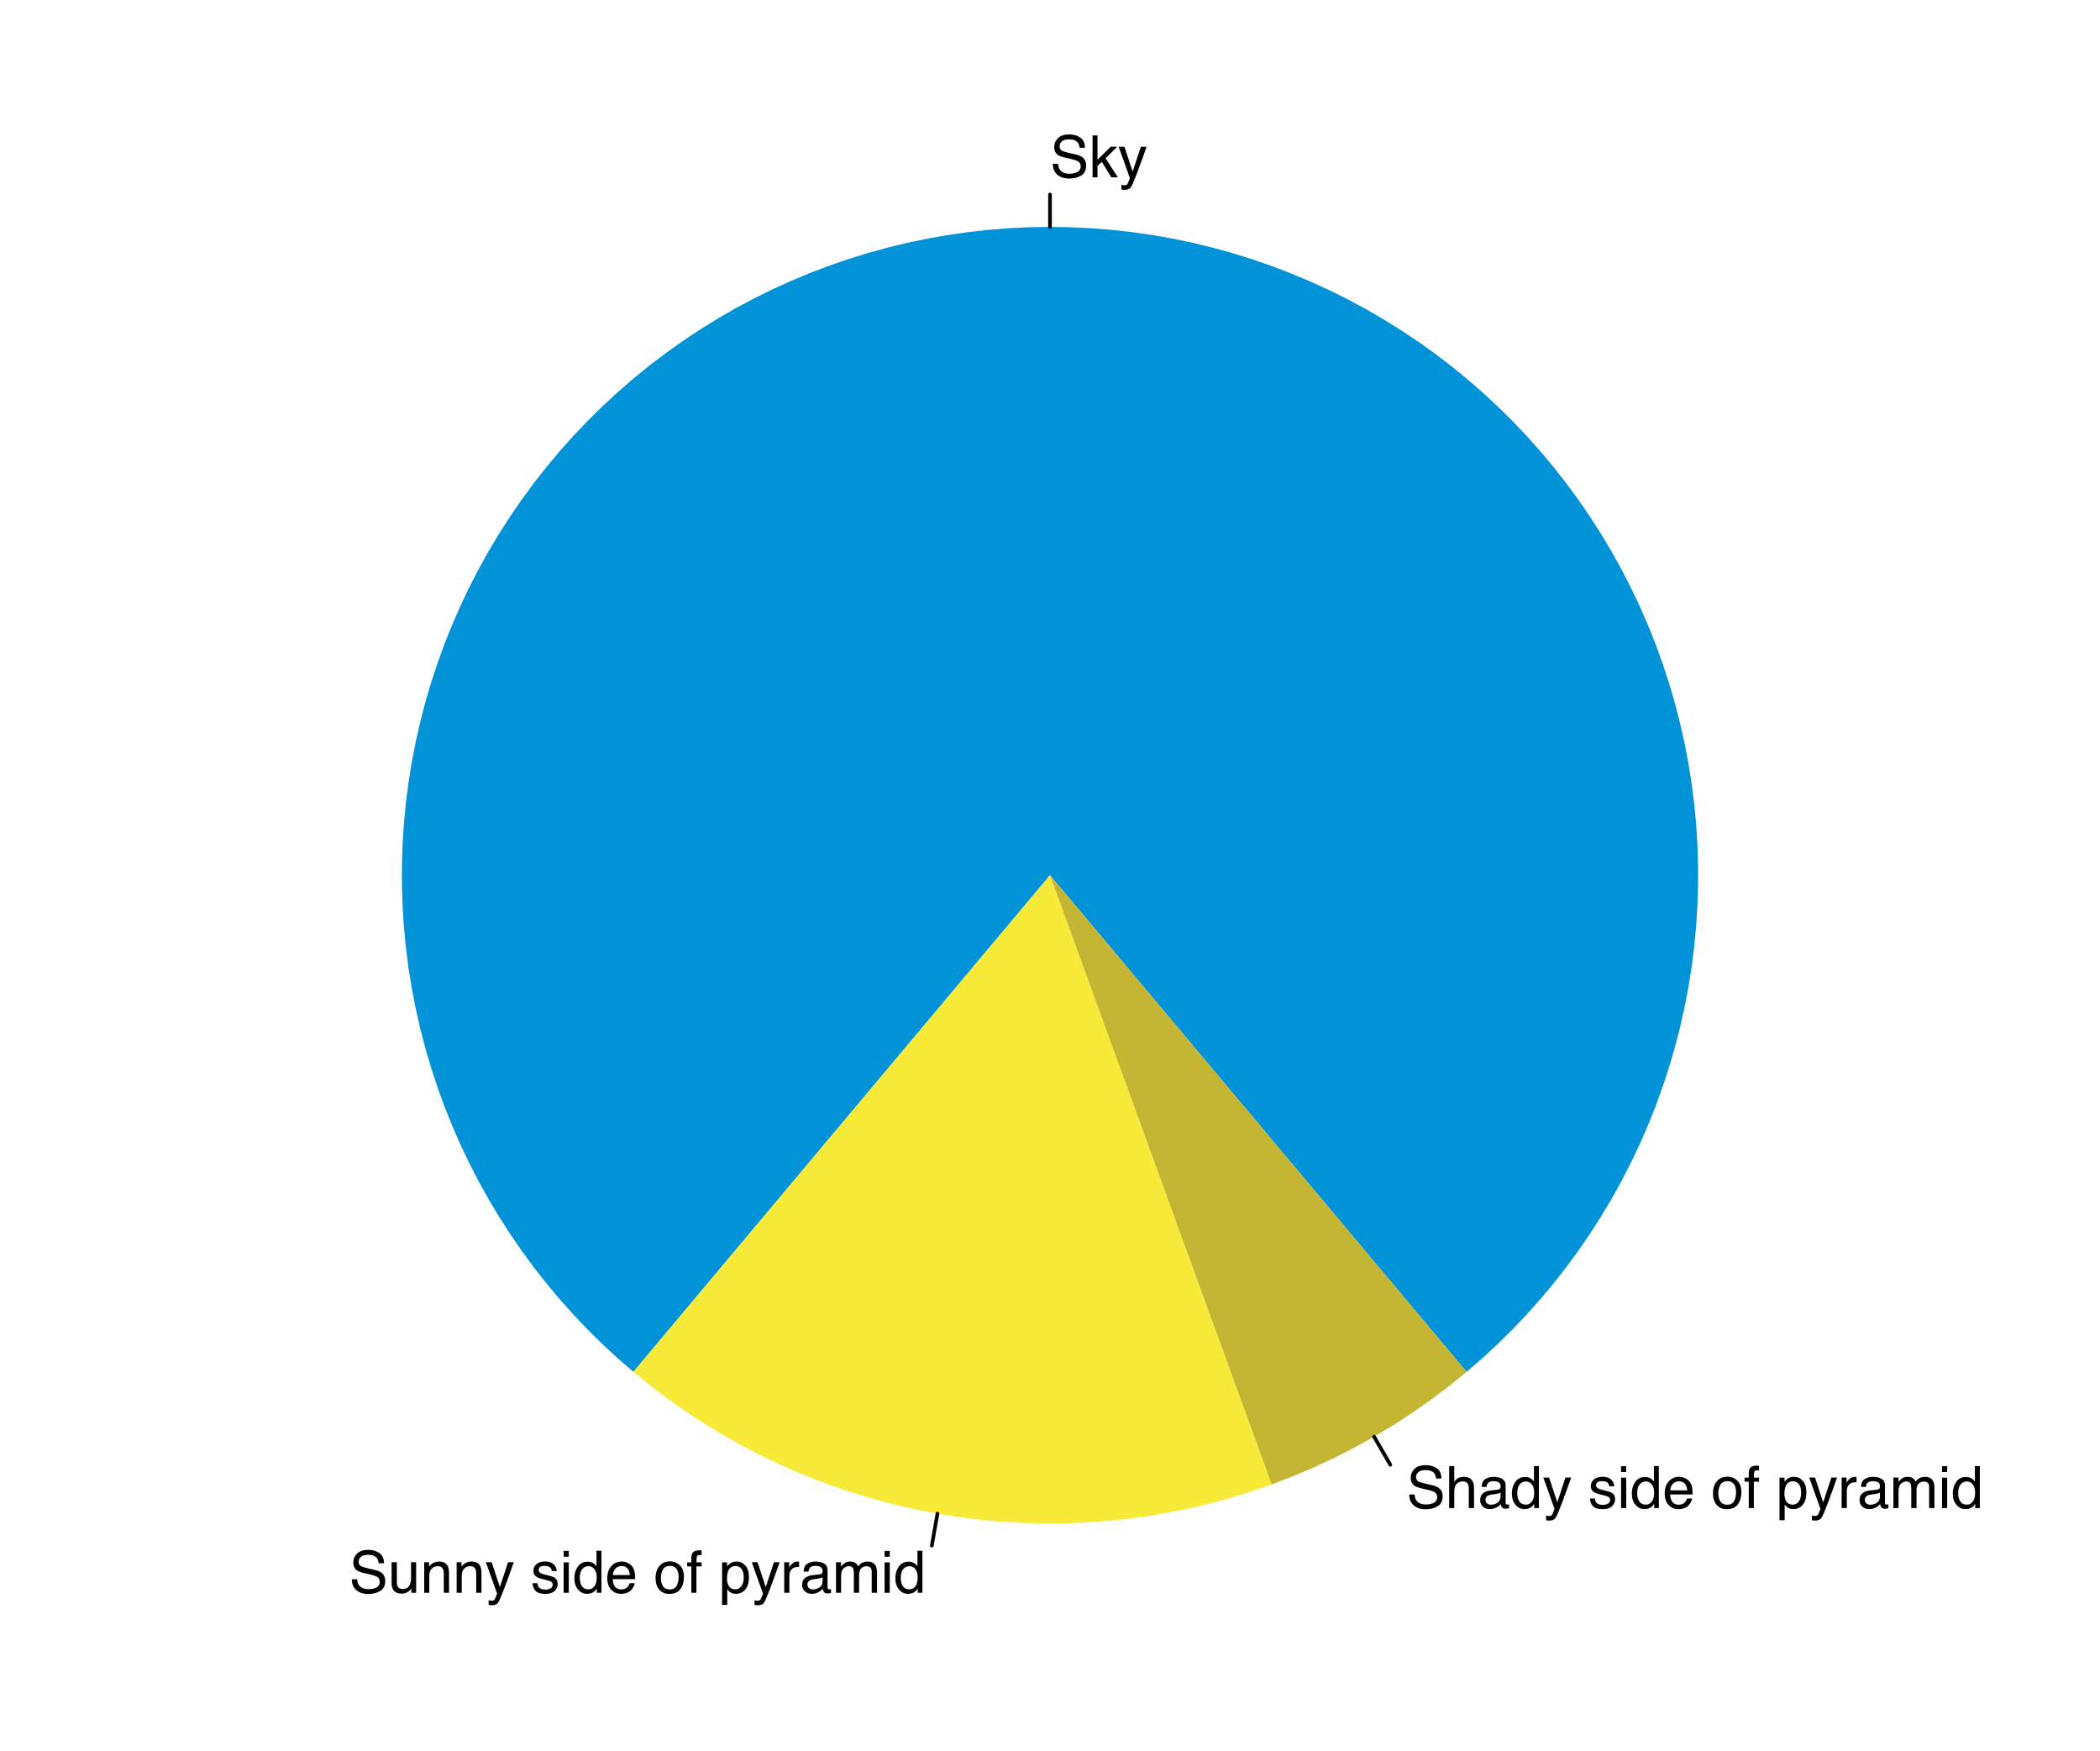
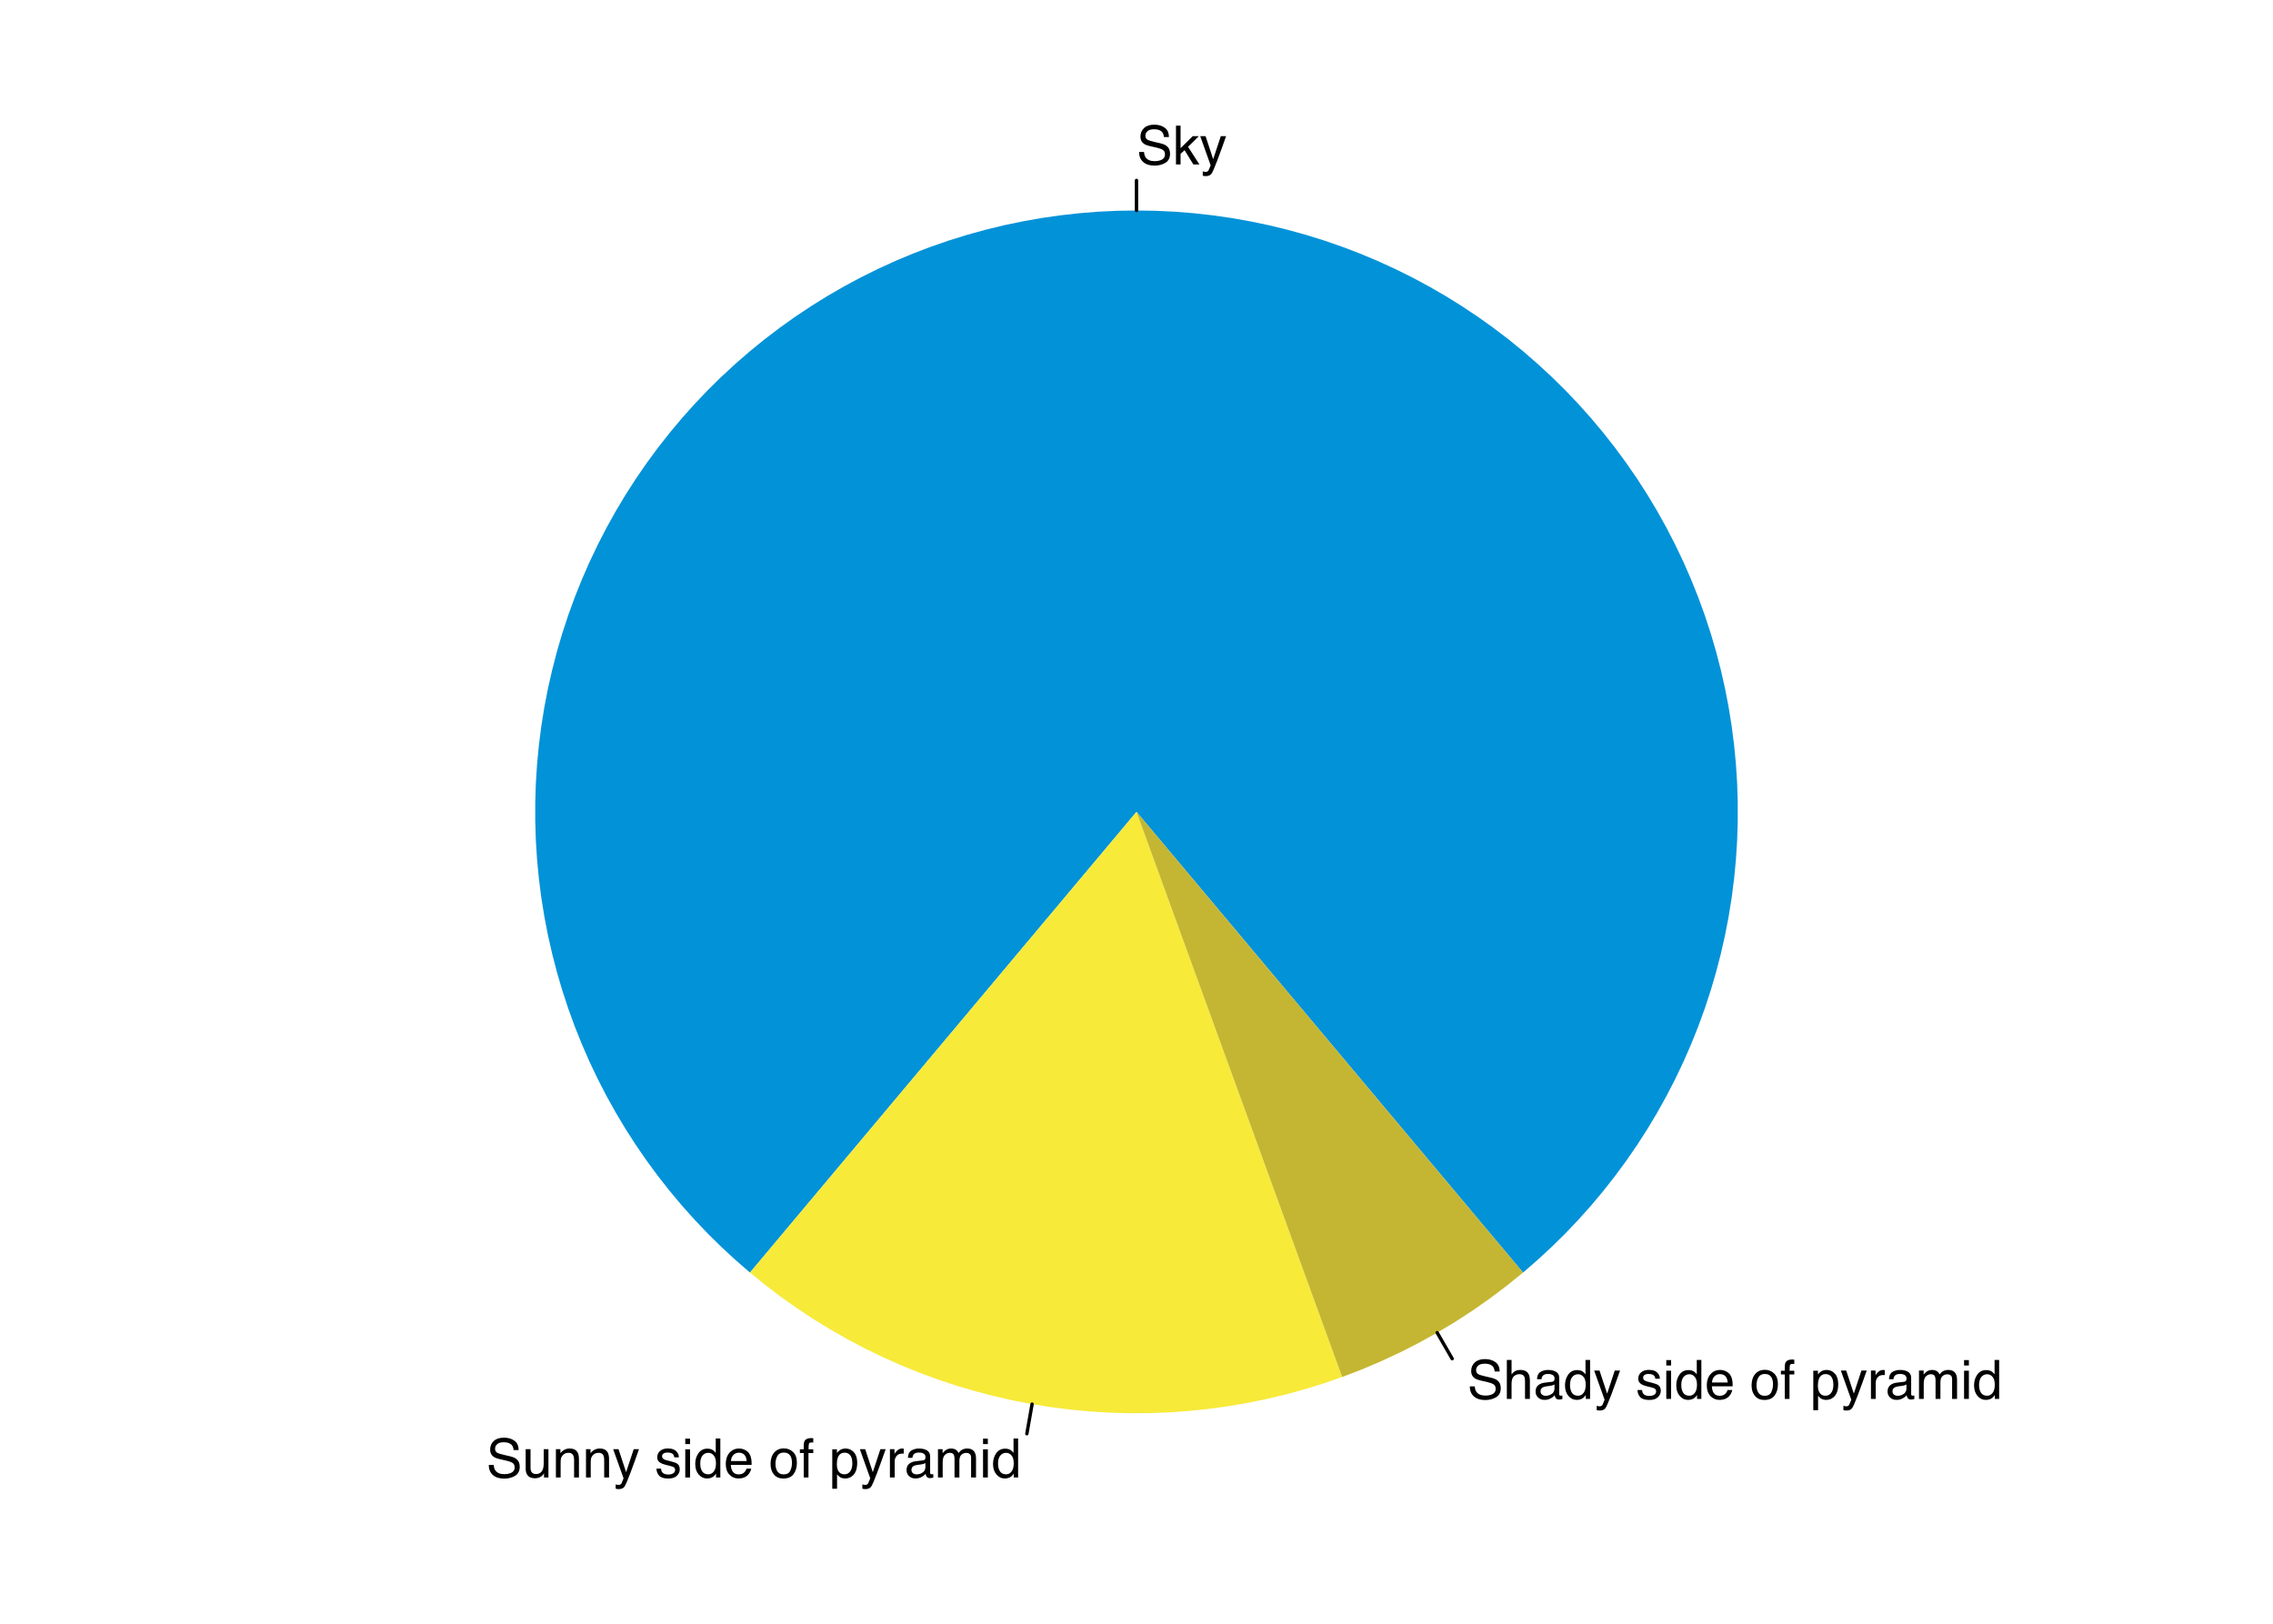
- <svg xmlns="http://www.w3.org/2000/svg" xmlns:xlink="http://www.w3.org/1999/xlink" width="432pt" height="360pt" viewBox="0 0 432 360" version="1.1">
+ <svg xmlns="http://www.w3.org/2000/svg" xmlns:xlink="http://www.w3.org/1999/xlink" width="504pt" height="360pt" viewBox="0 0 504 360" version="1.1">
  <defs>
    <g>
      <symbol overflow="visible" id="glyph0-0">
        <path style="stroke:none;" d="M 0.391 0 L 0.391 -8.609 L 7.219 -8.609 L 7.219 0 Z M 6.141 -1.078 L 6.141 -7.531 L 1.469 -7.531 L 1.469 -1.078 Z M 6.141 -1.078 " />
      </symbol>
      <symbol overflow="visible" id="glyph0-1">
        <path style="stroke:none;" d="M 1.672 -2.781 C 1.703 -2.289 1.816 -1.895 2.016 -1.594 C 2.41 -1.02 3.094 -0.734 4.062 -0.734 C 4.5 -0.734 4.898 -0.797 5.266 -0.922 C 5.961 -1.16 6.312 -1.594 6.312 -2.219 C 6.312 -2.688 6.16 -3.02 5.859 -3.219 C 5.566 -3.414 5.102 -3.586 4.469 -3.734 L 3.312 -4 C 2.539 -4.164 2 -4.352 1.688 -4.562 C 1.145 -4.926 0.875 -5.461 0.875 -6.172 C 0.875 -6.953 1.141 -7.586 1.672 -8.078 C 2.203 -8.578 2.957 -8.828 3.938 -8.828 C 4.844 -8.828 5.609 -8.609 6.234 -8.172 C 6.867 -7.734 7.188 -7.035 7.188 -6.078 L 6.094 -6.078 C 6.031 -6.547 5.906 -6.898 5.719 -7.141 C 5.363 -7.586 4.758 -7.812 3.906 -7.812 C 3.219 -7.812 2.723 -7.664 2.422 -7.375 C 2.117 -7.094 1.969 -6.758 1.969 -6.375 C 1.969 -5.957 2.145 -5.648 2.5 -5.453 C 2.727 -5.328 3.25 -5.172 4.062 -4.984 L 5.281 -4.703 C 5.852 -4.566 6.301 -4.383 6.625 -4.156 C 7.164 -3.758 7.438 -3.176 7.438 -2.406 C 7.438 -1.457 7.086 -0.773 6.391 -0.359 C 5.703 0.047 4.898 0.25 3.984 0.25 C 2.91 0.25 2.07 -0.02 1.469 -0.562 C 0.863 -1.113 0.566 -1.852 0.578 -2.781 Z M 4.031 -8.844 Z M 4.031 -8.844 " />
      </symbol>
      <symbol overflow="visible" id="glyph0-2">
        <path style="stroke:none;" d="M 0.75 -8.609 L 1.766 -8.609 L 1.766 -3.609 L 4.469 -6.281 L 5.812 -6.281 L 3.422 -3.922 L 5.953 0 L 4.609 0 L 2.656 -3.172 L 1.766 -2.359 L 1.766 0 L 0.75 0 Z M 0.75 -8.609 " />
      </symbol>
      <symbol overflow="visible" id="glyph0-3">
        <path style="stroke:none;" d="M 4.688 -6.281 L 5.859 -6.281 C 5.711 -5.875 5.383 -4.953 4.875 -3.516 C 4.488 -2.441 4.164 -1.566 3.906 -0.891 C 3.301 0.711 2.875 1.691 2.625 2.047 C 2.375 2.398 1.941 2.578 1.328 2.578 C 1.18 2.578 1.066 2.566 0.984 2.547 C 0.91 2.535 0.812 2.516 0.688 2.484 L 0.688 1.531 C 0.875 1.582 1.008 1.613 1.094 1.625 C 1.176 1.633 1.25 1.641 1.312 1.641 C 1.5 1.641 1.641 1.609 1.734 1.547 C 1.828 1.484 1.906 1.406 1.969 1.312 C 1.988 1.281 2.055 1.117 2.172 0.828 C 2.297 0.535 2.383 0.32 2.438 0.188 L 0.125 -6.281 L 1.312 -6.281 L 3 -1.172 Z M 3 -6.422 Z M 3 -6.422 " />
      </symbol>
      <symbol overflow="visible" id="glyph0-4">
        <path style="stroke:none;" d="M 1.828 -6.281 L 1.828 -2.109 C 1.828 -1.785 1.879 -1.523 1.984 -1.328 C 2.172 -0.953 2.52 -0.766 3.031 -0.766 C 3.758 -0.766 4.258 -1.094 4.531 -1.75 C 4.676 -2.102 4.75 -2.582 4.75 -3.188 L 4.75 -6.281 L 5.797 -6.281 L 5.797 0 L 4.812 0 L 4.812 -0.922 C 4.676 -0.68 4.508 -0.484 4.312 -0.328 C 3.906 0.004 3.414 0.172 2.844 0.172 C 1.945 0.172 1.336 -0.129 1.016 -0.734 C 0.836 -1.047 0.75 -1.473 0.75 -2.016 L 0.75 -6.281 Z M 3.281 -6.422 Z M 3.281 -6.422 " />
      </symbol>
      <symbol overflow="visible" id="glyph0-5">
        <path style="stroke:none;" d="M 0.781 -6.281 L 1.781 -6.281 L 1.781 -5.391 C 2.07 -5.754 2.383 -6.016 2.719 -6.172 C 3.051 -6.336 3.422 -6.422 3.828 -6.422 C 4.711 -6.422 5.312 -6.109 5.625 -5.484 C 5.801 -5.141 5.891 -4.656 5.891 -4.031 L 5.891 0 L 4.812 0 L 4.812 -3.953 C 4.812 -4.336 4.754 -4.645 4.641 -4.875 C 4.453 -5.27 4.113 -5.469 3.625 -5.469 C 3.375 -5.469 3.172 -5.441 3.016 -5.391 C 2.723 -5.305 2.469 -5.133 2.25 -4.875 C 2.07 -4.664 1.957 -4.453 1.906 -4.234 C 1.852 -4.016 1.828 -3.695 1.828 -3.281 L 1.828 0 L 0.781 0 Z M 3.25 -6.422 Z M 3.25 -6.422 " />
      </symbol>
      <symbol overflow="visible" id="glyph0-6">
        <path style="stroke:none;" d="" />
      </symbol>
      <symbol overflow="visible" id="glyph0-7">
        <path style="stroke:none;" d="M 1.406 -1.969 C 1.438 -1.613 1.523 -1.344 1.672 -1.156 C 1.93 -0.82 2.391 -0.656 3.047 -0.656 C 3.441 -0.656 3.785 -0.738 4.078 -0.906 C 4.379 -1.07 4.531 -1.332 4.531 -1.688 C 4.531 -1.957 4.41 -2.164 4.172 -2.312 C 4.016 -2.395 3.711 -2.492 3.266 -2.609 L 2.422 -2.812 C 1.891 -2.945 1.5 -3.098 1.25 -3.266 C 0.789 -3.547 0.562 -3.941 0.562 -4.453 C 0.562 -5.047 0.773 -5.523 1.203 -5.891 C 1.629 -6.254 2.207 -6.438 2.938 -6.438 C 3.875 -6.438 4.551 -6.16 4.969 -5.609 C 5.238 -5.254 5.367 -4.875 5.359 -4.469 L 4.359 -4.469 C 4.336 -4.707 4.254 -4.926 4.109 -5.125 C 3.867 -5.395 3.445 -5.531 2.844 -5.531 C 2.445 -5.531 2.145 -5.453 1.938 -5.297 C 1.738 -5.148 1.641 -4.953 1.641 -4.703 C 1.641 -4.43 1.773 -4.211 2.047 -4.047 C 2.203 -3.953 2.43 -3.867 2.734 -3.797 L 3.422 -3.625 C 4.18 -3.438 4.691 -3.258 4.953 -3.094 C 5.359 -2.82 5.562 -2.395 5.562 -1.812 C 5.562 -1.258 5.348 -0.781 4.922 -0.375 C 4.504 0.031 3.863 0.234 3 0.234 C 2.062 0.234 1.395 0.023 1 -0.391 C 0.613 -0.816 0.41 -1.344 0.391 -1.969 Z M 2.953 -6.422 Z M 2.953 -6.422 " />
      </symbol>
      <symbol overflow="visible" id="glyph0-8">
        <path style="stroke:none;" d="M 0.781 -6.25 L 1.844 -6.25 L 1.844 0 L 0.781 0 Z M 0.781 -8.609 L 1.844 -8.609 L 1.844 -7.406 L 0.781 -7.406 Z M 0.781 -8.609 " />
      </symbol>
      <symbol overflow="visible" id="glyph0-9">
        <path style="stroke:none;" d="M 1.438 -3.062 C 1.438 -2.395 1.578 -1.832 1.859 -1.375 C 2.148 -0.926 2.609 -0.703 3.234 -0.703 C 3.723 -0.703 4.125 -0.91 4.438 -1.328 C 4.758 -1.742 4.922 -2.348 4.922 -3.141 C 4.922 -3.93 4.754 -4.516 4.422 -4.891 C 4.098 -5.273 3.703 -5.469 3.234 -5.469 C 2.703 -5.469 2.27 -5.266 1.938 -4.859 C 1.602 -4.453 1.438 -3.852 1.438 -3.062 Z M 3.031 -6.391 C 3.508 -6.391 3.91 -6.285 4.234 -6.078 C 4.422 -5.961 4.633 -5.758 4.875 -5.469 L 4.875 -8.641 L 5.891 -8.641 L 5.891 0 L 4.938 0 L 4.938 -0.875 C 4.695 -0.488 4.406 -0.207 4.062 -0.031 C 3.727 0.133 3.344 0.219 2.906 0.219 C 2.207 0.219 1.602 -0.07 1.094 -0.656 C 0.582 -1.25 0.328 -2.031 0.328 -3 C 0.328 -3.914 0.562 -4.707 1.031 -5.375 C 1.5 -6.051 2.164 -6.391 3.031 -6.391 Z M 3.031 -6.391 " />
      </symbol>
      <symbol overflow="visible" id="glyph0-10">
        <path style="stroke:none;" d="M 3.391 -6.422 C 3.836 -6.422 4.27 -6.316 4.688 -6.109 C 5.102 -5.898 5.422 -5.629 5.641 -5.297 C 5.848 -4.973 5.988 -4.602 6.062 -4.188 C 6.125 -3.895 6.156 -3.43 6.156 -2.797 L 1.547 -2.797 C 1.566 -2.16 1.719 -1.648 2 -1.266 C 2.281 -0.879 2.719 -0.688 3.312 -0.688 C 3.863 -0.688 4.301 -0.867 4.625 -1.234 C 4.812 -1.441 4.945 -1.688 5.031 -1.969 L 6.062 -1.969 C 6.039 -1.738 5.953 -1.484 5.797 -1.203 C 5.641 -0.922 5.469 -0.688 5.281 -0.5 C 4.957 -0.188 4.555 0.02 4.078 0.125 C 3.828 0.188 3.539 0.219 3.219 0.219 C 2.438 0.219 1.773 -0.062 1.234 -0.625 C 0.691 -1.195 0.422 -1.992 0.422 -3.016 C 0.422 -4.023 0.691 -4.844 1.234 -5.469 C 1.785 -6.102 2.504 -6.422 3.391 -6.422 Z M 5.062 -3.641 C 5.02 -4.098 4.922 -4.461 4.766 -4.734 C 4.484 -5.242 4.004 -5.5 3.328 -5.5 C 2.836 -5.5 2.426 -5.32 2.094 -4.969 C 1.77 -4.625 1.598 -4.18 1.578 -3.641 Z M 3.281 -6.422 Z M 3.281 -6.422 " />
      </symbol>
      <symbol overflow="visible" id="glyph0-11">
        <path style="stroke:none;" d="M 3.266 -0.688 C 3.961 -0.688 4.441 -0.945 4.703 -1.469 C 4.961 -2 5.094 -2.586 5.094 -3.234 C 5.094 -3.828 5 -4.305 4.812 -4.672 C 4.508 -5.242 4 -5.531 3.281 -5.531 C 2.633 -5.531 2.164 -5.285 1.875 -4.797 C 1.582 -4.305 1.438 -3.711 1.438 -3.016 C 1.438 -2.348 1.582 -1.789 1.875 -1.344 C 2.164 -0.906 2.629 -0.688 3.266 -0.688 Z M 3.312 -6.453 C 4.113 -6.453 4.789 -6.18 5.344 -5.641 C 5.906 -5.109 6.188 -4.316 6.188 -3.266 C 6.188 -2.254 5.941 -1.414 5.453 -0.75 C 4.961 -0.094 4.203 0.234 3.172 0.234 C 2.305 0.234 1.617 -0.055 1.109 -0.641 C 0.598 -1.234 0.344 -2.02 0.344 -3 C 0.344 -4.051 0.609 -4.891 1.141 -5.516 C 1.68 -6.141 2.406 -6.453 3.312 -6.453 Z M 3.266 -6.422 Z M 3.266 -6.422 " />
      </symbol>
      <symbol overflow="visible" id="glyph0-12">
        <path style="stroke:none;" d="M 1.031 -7.234 C 1.051 -7.672 1.129 -7.988 1.266 -8.188 C 1.516 -8.551 1.988 -8.734 2.688 -8.734 C 2.758 -8.734 2.828 -8.727 2.891 -8.719 C 2.961 -8.719 3.047 -8.711 3.141 -8.703 L 3.141 -7.75 C 3.023 -7.758 2.941 -7.766 2.891 -7.766 C 2.848 -7.766 2.805 -7.766 2.766 -7.766 C 2.441 -7.766 2.25 -7.68 2.188 -7.516 C 2.125 -7.348 2.094 -6.926 2.094 -6.25 L 3.141 -6.25 L 3.141 -5.422 L 2.078 -5.422 L 2.078 0 L 1.031 0 L 1.031 -5.422 L 0.172 -5.422 L 0.172 -6.25 L 1.031 -6.25 Z M 1.031 -7.234 " />
      </symbol>
      <symbol overflow="visible" id="glyph0-13">
        <path style="stroke:none;" d="M 3.422 -0.703 C 3.91 -0.703 4.316 -0.91 4.641 -1.328 C 4.973 -1.742 5.141 -2.359 5.141 -3.172 C 5.141 -3.672 5.066 -4.102 4.922 -4.469 C 4.648 -5.156 4.148 -5.5 3.422 -5.5 C 2.691 -5.5 2.191 -5.133 1.922 -4.406 C 1.773 -4.02 1.703 -3.523 1.703 -2.922 C 1.703 -2.43 1.773 -2.02 1.922 -1.688 C 2.191 -1.031 2.691 -0.703 3.422 -0.703 Z M 0.688 -6.25 L 1.719 -6.25 L 1.719 -5.422 C 1.926 -5.703 2.156 -5.922 2.406 -6.078 C 2.758 -6.305 3.176 -6.422 3.656 -6.422 C 4.375 -6.422 4.977 -6.148 5.469 -5.609 C 5.969 -5.066 6.219 -4.289 6.219 -3.281 C 6.219 -1.906 5.859 -0.926 5.141 -0.344 C 4.691 0.031 4.164 0.219 3.562 0.219 C 3.094 0.219 2.695 0.113 2.375 -0.094 C 2.188 -0.219 1.977 -0.422 1.75 -0.703 L 1.75 2.5 L 0.688 2.5 Z M 0.688 -6.25 " />
      </symbol>
      <symbol overflow="visible" id="glyph0-14">
        <path style="stroke:none;" d="M 0.797 -6.281 L 1.812 -6.281 L 1.812 -5.188 C 1.883 -5.406 2.082 -5.664 2.406 -5.969 C 2.727 -6.27 3.098 -6.422 3.516 -6.422 C 3.535 -6.422 3.566 -6.414 3.609 -6.406 C 3.66 -6.406 3.742 -6.398 3.859 -6.391 L 3.859 -5.281 C 3.797 -5.289 3.738 -5.297 3.688 -5.297 C 3.633 -5.297 3.578 -5.297 3.516 -5.297 C 2.984 -5.297 2.57 -5.125 2.281 -4.781 C 2 -4.445 1.859 -4.055 1.859 -3.609 L 1.859 0 L 0.797 0 Z M 0.797 -6.281 " />
      </symbol>
      <symbol overflow="visible" id="glyph0-15">
        <path style="stroke:none;" d="M 1.578 -1.672 C 1.578 -1.367 1.688 -1.129 1.906 -0.953 C 2.133 -0.773 2.398 -0.688 2.703 -0.688 C 3.078 -0.688 3.438 -0.77 3.781 -0.938 C 4.375 -1.227 4.672 -1.695 4.672 -2.344 L 4.672 -3.188 C 4.535 -3.113 4.363 -3.047 4.156 -2.984 C 3.957 -2.93 3.758 -2.895 3.562 -2.875 L 2.938 -2.797 C 2.551 -2.742 2.258 -2.66 2.062 -2.547 C 1.738 -2.367 1.578 -2.078 1.578 -1.672 Z M 4.141 -3.797 C 4.379 -3.828 4.539 -3.93 4.625 -4.109 C 4.664 -4.203 4.688 -4.336 4.688 -4.516 C 4.688 -4.867 4.555 -5.125 4.297 -5.281 C 4.047 -5.445 3.688 -5.531 3.219 -5.531 C 2.664 -5.531 2.273 -5.383 2.047 -5.094 C 1.91 -4.926 1.82 -4.68 1.781 -4.359 L 0.797 -4.359 C 0.816 -5.129 1.066 -5.664 1.547 -5.969 C 2.035 -6.27 2.598 -6.422 3.234 -6.422 C 3.973 -6.422 4.57 -6.281 5.031 -6 C 5.488 -5.719 5.719 -5.281 5.719 -4.688 L 5.719 -1.078 C 5.719 -0.973 5.738 -0.883 5.781 -0.812 C 5.832 -0.75 5.93 -0.719 6.078 -0.719 C 6.117 -0.719 6.164 -0.719 6.219 -0.719 C 6.281 -0.727 6.348 -0.738 6.422 -0.75 L 6.422 0.031 C 6.254 0.07 6.125 0.098 6.031 0.109 C 5.945 0.129 5.832 0.141 5.688 0.141 C 5.32 0.141 5.062 0.008 4.906 -0.25 C 4.812 -0.383 4.75 -0.578 4.719 -0.828 C 4.5 -0.547 4.188 -0.301 3.781 -0.094 C 3.383 0.113 2.945 0.219 2.469 0.219 C 1.883 0.219 1.406 0.039 1.031 -0.312 C 0.664 -0.664 0.484 -1.109 0.484 -1.641 C 0.484 -2.223 0.664 -2.676 1.031 -3 C 1.395 -3.32 1.867 -3.52 2.453 -3.594 Z M 3.266 -6.422 Z M 3.266 -6.422 " />
      </symbol>
      <symbol overflow="visible" id="glyph0-16">
        <path style="stroke:none;" d="M 0.781 -6.281 L 1.812 -6.281 L 1.812 -5.391 C 2.062 -5.691 2.289 -5.914 2.5 -6.062 C 2.844 -6.301 3.238 -6.422 3.688 -6.422 C 4.188 -6.422 4.586 -6.297 4.891 -6.047 C 5.055 -5.91 5.211 -5.703 5.359 -5.422 C 5.586 -5.766 5.859 -6.016 6.172 -6.172 C 6.492 -6.336 6.852 -6.422 7.25 -6.422 C 8.094 -6.422 8.664 -6.113 8.969 -5.5 C 9.133 -5.176 9.219 -4.734 9.219 -4.172 L 9.219 0 L 8.125 0 L 8.125 -4.359 C 8.125 -4.773 8.02 -5.062 7.812 -5.219 C 7.602 -5.375 7.348 -5.453 7.047 -5.453 C 6.629 -5.453 6.27 -5.312 5.969 -5.031 C 5.676 -4.758 5.531 -4.301 5.531 -3.656 L 5.531 0 L 4.453 0 L 4.453 -4.094 C 4.453 -4.52 4.398 -4.832 4.297 -5.031 C 4.141 -5.32 3.844 -5.469 3.406 -5.469 C 3.008 -5.469 2.645 -5.312 2.312 -5 C 1.988 -4.695 1.828 -4.141 1.828 -3.328 L 1.828 0 L 0.781 0 Z M 0.781 -6.281 " />
      </symbol>
      <symbol overflow="visible" id="glyph0-17">
        <path style="stroke:none;" d="M 0.781 -8.641 L 1.828 -8.641 L 1.828 -5.422 C 2.078 -5.742 2.301 -5.969 2.5 -6.094 C 2.844 -6.312 3.27 -6.422 3.781 -6.422 C 4.688 -6.422 5.301 -6.102 5.625 -5.469 C 5.801 -5.125 5.891 -4.645 5.891 -4.031 L 5.891 0 L 4.812 0 L 4.812 -3.953 C 4.812 -4.41 4.75 -4.75 4.625 -4.969 C 4.438 -5.312 4.078 -5.484 3.547 -5.484 C 3.109 -5.484 2.711 -5.332 2.359 -5.031 C 2.004 -4.727 1.828 -4.16 1.828 -3.328 L 1.828 0 L 0.781 0 Z M 0.781 -8.641 " />
      </symbol>
    </g>
  </defs>
  <g id="surface14">
-     <rect x="0" y="0" width="432" height="360" style="fill:rgb(100%,100%,100%);fill-opacity:1;stroke:none;" />
-     <path style=" stroke:none;fill-rule:nonzero;fill:rgb(0.784%,57.255%,84.706%);fill-opacity:1;" d="M 301.703 282.141 L 304.902 279.367 L 308.012 276.496 L 311.027 273.531 L 313.945 270.469 L 316.766 267.316 L 319.484 264.074 L 322.102 260.746 L 324.609 257.34 L 327.008 253.855 L 329.297 250.297 L 331.469 246.668 L 333.527 242.969 L 335.465 239.207 L 337.285 235.387 L 338.98 231.512 L 340.555 227.586 L 342 223.609 L 343.32 219.59 L 344.512 215.531 L 345.574 211.434 L 346.508 207.309 L 347.309 203.152 L 347.977 198.977 L 348.512 194.777 L 348.914 190.566 L 349.184 186.344 L 349.316 182.117 L 349.316 177.883 L 349.184 173.656 L 348.914 169.434 L 348.512 165.223 L 347.977 161.023 L 347.309 156.848 L 346.508 152.691 L 345.574 148.566 L 344.512 144.469 L 343.32 140.41 L 342 136.391 L 340.555 132.414 L 338.98 128.488 L 337.285 124.613 L 335.465 120.793 L 333.527 117.031 L 331.469 113.332 L 329.297 109.703 L 327.008 106.145 L 324.609 102.66 L 322.102 99.254 L 319.484 95.926 L 316.766 92.684 L 313.945 89.531 L 311.027 86.469 L 308.012 83.504 L 304.902 80.633 L 301.703 77.859 L 298.422 75.191 L 295.055 72.629 L 291.609 70.176 L 288.086 67.832 L 284.492 65.602 L 280.828 63.488 L 277.098 61.488 L 273.305 59.609 L 269.457 57.852 L 265.555 56.219 L 261.602 54.707 L 257.605 53.324 L 253.562 52.066 L 249.488 50.941 L 245.375 49.941 L 241.234 49.078 L 237.066 48.34 L 232.879 47.738 L 228.676 47.27 L 224.457 46.934 L 220.23 46.734 L 216 46.668 L 211.77 46.734 L 207.543 46.934 L 203.324 47.27 L 199.121 47.738 L 194.934 48.34 L 190.766 49.078 L 186.625 49.941 L 182.512 50.941 L 178.438 52.066 L 174.395 53.324 L 170.398 54.707 L 166.445 56.219 L 162.543 57.852 L 158.695 59.609 L 154.902 61.488 L 151.172 63.488 L 147.508 65.602 L 143.914 67.832 L 140.391 70.176 L 136.945 72.629 L 133.578 75.191 L 130.297 77.859 L 127.098 80.633 L 123.988 83.504 L 120.973 86.469 L 118.055 89.531 L 115.234 92.684 L 112.516 95.926 L 109.898 99.254 L 107.391 102.66 L 104.992 106.145 L 102.703 109.703 L 100.531 113.332 L 98.473 117.031 L 96.535 120.793 L 94.715 124.613 L 93.02 128.488 L 91.445 132.414 L 90 136.391 L 88.68 140.41 L 87.488 144.469 L 86.426 148.566 L 85.492 152.691 L 84.691 156.848 L 84.023 161.023 L 83.488 165.223 L 83.086 169.434 L 82.816 173.656 L 82.684 177.883 L 82.684 182.117 L 82.816 186.344 L 83.086 190.566 L 83.488 194.777 L 84.023 198.977 L 84.691 203.152 L 85.492 207.309 L 86.426 211.434 L 87.488 215.531 L 88.68 219.59 L 90 223.609 L 91.445 227.586 L 93.02 231.512 L 94.715 235.387 L 96.535 239.207 L 98.473 242.969 L 100.531 246.668 L 102.703 250.297 L 104.992 253.855 L 107.391 257.34 L 109.898 260.746 L 112.516 264.074 L 115.234 267.316 L 118.055 270.469 L 120.973 273.531 L 123.988 276.496 L 127.098 279.367 L 130.297 282.141 L 216 180 Z M 301.703 282.141 " />
-     <path style="fill:none;stroke-width:0.75;stroke-linecap:round;stroke-linejoin:round;stroke:rgb(0%,0%,0%);stroke-opacity:1;stroke-miterlimit:10;" d="M 216 46.668 L 216 40 " />
+     <rect x="0" y="0" width="504" height="360" style="fill:rgb(100%,100%,100%);fill-opacity:1;stroke:none;" />
+     <path style=" stroke:none;fill-rule:nonzero;fill:rgb(0.784%,57.255%,84.706%);fill-opacity:1;" d="M 337.703 282.141 L 340.902 279.367 L 344.012 276.496 L 347.027 273.531 L 349.945 270.469 L 352.766 267.316 L 355.484 264.074 L 358.102 260.746 L 360.609 257.34 L 363.008 253.855 L 365.297 250.297 L 367.469 246.668 L 369.527 242.969 L 371.465 239.207 L 373.285 235.387 L 374.98 231.512 L 376.555 227.586 L 378 223.609 L 379.32 219.59 L 380.512 215.531 L 381.574 211.434 L 382.508 207.309 L 383.309 203.152 L 383.977 198.977 L 384.512 194.777 L 384.914 190.566 L 385.184 186.344 L 385.316 182.117 L 385.316 177.883 L 385.184 173.656 L 384.914 169.434 L 384.512 165.223 L 383.977 161.023 L 383.309 156.848 L 382.508 152.691 L 381.574 148.566 L 380.512 144.469 L 379.32 140.41 L 378 136.391 L 376.555 132.414 L 374.98 128.488 L 373.285 124.613 L 371.465 120.793 L 369.527 117.031 L 367.469 113.332 L 365.297 109.703 L 363.008 106.145 L 360.609 102.66 L 358.102 99.254 L 355.484 95.926 L 352.766 92.684 L 349.945 89.531 L 347.027 86.469 L 344.012 83.504 L 340.902 80.633 L 337.703 77.859 L 334.422 75.191 L 331.055 72.629 L 327.609 70.176 L 324.086 67.832 L 320.492 65.602 L 316.828 63.488 L 313.098 61.488 L 309.305 59.609 L 305.457 57.852 L 301.555 56.219 L 297.602 54.707 L 293.605 53.324 L 289.562 52.066 L 285.488 50.941 L 281.375 49.941 L 277.234 49.078 L 273.066 48.34 L 268.879 47.738 L 264.676 47.27 L 260.457 46.934 L 256.23 46.734 L 252 46.668 L 247.77 46.734 L 243.543 46.934 L 239.324 47.27 L 235.121 47.738 L 230.934 48.34 L 226.766 49.078 L 222.625 49.941 L 218.512 50.941 L 214.438 52.066 L 210.395 53.324 L 206.398 54.707 L 202.445 56.219 L 198.543 57.852 L 194.695 59.609 L 190.902 61.488 L 187.172 63.488 L 183.508 65.602 L 179.914 67.832 L 176.391 70.176 L 172.945 72.629 L 169.578 75.191 L 166.297 77.859 L 163.098 80.633 L 159.988 83.504 L 156.973 86.469 L 154.055 89.531 L 151.234 92.684 L 148.516 95.926 L 145.898 99.254 L 143.391 102.66 L 140.992 106.145 L 138.703 109.703 L 136.531 113.332 L 134.473 117.031 L 132.535 120.793 L 130.715 124.613 L 129.02 128.488 L 127.445 132.414 L 126 136.391 L 124.68 140.41 L 123.488 144.469 L 122.426 148.566 L 121.492 152.691 L 120.691 156.848 L 120.023 161.023 L 119.488 165.223 L 119.086 169.434 L 118.816 173.656 L 118.684 177.883 L 118.684 182.117 L 118.816 186.344 L 119.086 190.566 L 119.488 194.777 L 120.023 198.977 L 120.691 203.152 L 121.492 207.309 L 122.426 211.434 L 123.488 215.531 L 124.68 219.59 L 126 223.609 L 127.445 227.586 L 129.02 231.512 L 130.715 235.387 L 132.535 239.207 L 134.473 242.969 L 136.531 246.668 L 138.703 250.297 L 140.992 253.855 L 143.391 257.34 L 145.898 260.746 L 148.516 264.074 L 151.234 267.316 L 154.055 270.469 L 156.973 273.531 L 159.988 276.496 L 163.098 279.367 L 166.297 282.141 L 252 180 Z M 337.703 282.141 " />
+     <path style="fill:none;stroke-width:0.75;stroke-linecap:round;stroke-linejoin:round;stroke:rgb(0%,0%,0%);stroke-opacity:1;stroke-miterlimit:10;" d="M 252 46.668 L 252 40 " />
    <g style="fill:rgb(0%,0%,0%);fill-opacity:1;">
-       <use xlink:href="#glyph0-1" x="216" y="36.469" />
-       <use xlink:href="#glyph0-2" x="224.004" y="36.469" />
-       <use xlink:href="#glyph0-3" x="230.004" y="36.469" />
+       <use xlink:href="#glyph0-1" x="252" y="36.469" />
+       <use xlink:href="#glyph0-2" x="260.004" y="36.469" />
+       <use xlink:href="#glyph0-3" x="266.004" y="36.469" />
    </g>
-     <path style=" stroke:none;fill-rule:nonzero;fill:rgb(96.863%,91.765%,22.353%);fill-opacity:1;" d="M 130.297 282.141 L 133.684 284.891 L 137.16 287.527 L 140.719 290.047 L 144.359 292.453 L 148.078 294.734 L 151.867 296.898 L 155.727 298.934 L 159.652 300.84 L 163.637 302.621 L 167.676 304.27 L 171.766 305.781 L 175.906 307.164 L 180.09 308.406 L 184.309 309.512 L 188.562 310.48 L 192.848 311.309 L 197.156 311.996 L 201.484 312.539 L 205.828 312.945 L 210.184 313.207 L 214.547 313.324 L 218.91 313.301 L 223.27 313.137 L 227.621 312.824 L 231.961 312.375 L 236.281 311.781 L 240.586 311.047 L 244.859 310.172 L 249.102 309.16 L 253.309 308.008 L 257.48 306.719 L 261.602 305.293 L 216 180 Z M 130.297 282.141 " />
-     <path style="fill:none;stroke-width:0.75;stroke-linecap:round;stroke-linejoin:round;stroke:rgb(0%,0%,0%);stroke-opacity:1;stroke-miterlimit:10;" d="M 192.848 311.309 L 191.688 317.875 " />
+     <path style=" stroke:none;fill-rule:nonzero;fill:rgb(96.863%,91.765%,22.353%);fill-opacity:1;" d="M 166.297 282.141 L 169.684 284.891 L 173.16 287.527 L 176.719 290.047 L 180.359 292.453 L 184.078 294.734 L 187.867 296.898 L 191.727 298.934 L 195.652 300.84 L 199.637 302.621 L 203.676 304.27 L 207.766 305.781 L 211.906 307.164 L 216.09 308.406 L 220.309 309.512 L 224.562 310.48 L 228.848 311.309 L 233.156 311.996 L 237.484 312.539 L 241.828 312.945 L 246.184 313.207 L 250.547 313.324 L 254.91 313.301 L 259.27 313.137 L 263.621 312.824 L 267.961 312.375 L 272.281 311.781 L 276.586 311.047 L 280.859 310.172 L 285.102 309.16 L 289.309 308.008 L 293.48 306.719 L 297.602 305.293 L 252 180 Z M 166.297 282.141 " />
+     <path style="fill:none;stroke-width:0.75;stroke-linecap:round;stroke-linejoin:round;stroke:rgb(0%,0%,0%);stroke-opacity:1;stroke-miterlimit:10;" d="M 228.848 311.309 L 227.688 317.875 " />
    <g style="fill:rgb(0%,0%,0%);fill-opacity:1;">
-       <use xlink:href="#glyph0-1" x="71.805" y="327.574" />
-       <use xlink:href="#glyph0-4" x="79.809" y="327.574" />
-       <use xlink:href="#glyph0-5" x="86.482" y="327.574" />
-       <use xlink:href="#glyph0-5" x="93.156" y="327.574" />
-       <use xlink:href="#glyph0-3" x="99.83" y="327.574" />
-       <use xlink:href="#glyph0-6" x="105.83" y="327.574" />
-       <use xlink:href="#glyph0-7" x="109.164" y="327.574" />
-       <use xlink:href="#glyph0-8" x="115.164" y="327.574" />
-       <use xlink:href="#glyph0-9" x="117.83" y="327.574" />
-       <use xlink:href="#glyph0-10" x="124.504" y="327.574" />
-       <use xlink:href="#glyph0-6" x="131.178" y="327.574" />
-       <use xlink:href="#glyph0-11" x="134.512" y="327.574" />
-       <use xlink:href="#glyph0-12" x="141.186" y="327.574" />
-       <use xlink:href="#glyph0-6" x="144.52" y="327.574" />
-       <use xlink:href="#glyph0-13" x="147.854" y="327.574" />
-       <use xlink:href="#glyph0-3" x="154.527" y="327.574" />
-       <use xlink:href="#glyph0-14" x="160.527" y="327.574" />
-       <use xlink:href="#glyph0-15" x="164.523" y="327.574" />
-       <use xlink:href="#glyph0-16" x="171.197" y="327.574" />
-       <use xlink:href="#glyph0-8" x="181.193" y="327.574" />
-       <use xlink:href="#glyph0-9" x="183.859" y="327.574" />
+       <use xlink:href="#glyph0-1" x="107.805" y="327.574" />
+       <use xlink:href="#glyph0-4" x="115.809" y="327.574" />
+       <use xlink:href="#glyph0-5" x="122.482" y="327.574" />
+       <use xlink:href="#glyph0-5" x="129.156" y="327.574" />
+       <use xlink:href="#glyph0-3" x="135.83" y="327.574" />
+       <use xlink:href="#glyph0-6" x="141.83" y="327.574" />
+       <use xlink:href="#glyph0-7" x="145.164" y="327.574" />
+       <use xlink:href="#glyph0-8" x="151.164" y="327.574" />
+       <use xlink:href="#glyph0-9" x="153.83" y="327.574" />
+       <use xlink:href="#glyph0-10" x="160.504" y="327.574" />
+       <use xlink:href="#glyph0-6" x="167.178" y="327.574" />
+       <use xlink:href="#glyph0-11" x="170.512" y="327.574" />
+       <use xlink:href="#glyph0-12" x="177.186" y="327.574" />
+       <use xlink:href="#glyph0-6" x="180.52" y="327.574" />
+       <use xlink:href="#glyph0-13" x="183.854" y="327.574" />
+       <use xlink:href="#glyph0-3" x="190.527" y="327.574" />
+       <use xlink:href="#glyph0-14" x="196.527" y="327.574" />
+       <use xlink:href="#glyph0-15" x="200.523" y="327.574" />
+       <use xlink:href="#glyph0-16" x="207.197" y="327.574" />
+       <use xlink:href="#glyph0-8" x="217.193" y="327.574" />
+       <use xlink:href="#glyph0-9" x="219.859" y="327.574" />
    </g>
-     <path style=" stroke:none;fill-rule:nonzero;fill:rgb(76.863%,71.373%,19.608%);fill-opacity:1;" d="M 261.602 305.293 L 265.949 303.625 L 270.23 301.805 L 274.449 299.84 L 278.598 297.727 L 282.668 295.469 L 286.656 293.074 L 290.559 290.539 L 294.371 287.867 L 298.09 285.066 L 301.703 282.141 L 216 180 Z M 261.602 305.293 " />
-     <path style="fill:none;stroke-width:0.75;stroke-linecap:round;stroke-linejoin:round;stroke:rgb(0%,0%,0%);stroke-opacity:1;stroke-miterlimit:10;" d="M 282.668 295.469 L 286 301.242 " />
+     <path style=" stroke:none;fill-rule:nonzero;fill:rgb(76.863%,71.373%,19.608%);fill-opacity:1;" d="M 297.602 305.293 L 301.949 303.625 L 306.23 301.805 L 310.449 299.84 L 314.598 297.727 L 318.668 295.469 L 322.656 293.074 L 326.559 290.539 L 330.371 287.867 L 334.09 285.066 L 337.703 282.141 L 252 180 Z M 297.602 305.293 " />
+     <path style="fill:none;stroke-width:0.75;stroke-linecap:round;stroke-linejoin:round;stroke:rgb(0%,0%,0%);stroke-opacity:1;stroke-miterlimit:10;" d="M 318.668 295.469 L 322 301.242 " />
    <g style="fill:rgb(0%,0%,0%);fill-opacity:1;">
-       <use xlink:href="#glyph0-1" x="289.332" y="310.152" />
-       <use xlink:href="#glyph0-17" x="297.336" y="310.152" />
-       <use xlink:href="#glyph0-15" x="304.01" y="310.152" />
-       <use xlink:href="#glyph0-9" x="310.684" y="310.152" />
-       <use xlink:href="#glyph0-3" x="317.357" y="310.152" />
-       <use xlink:href="#glyph0-6" x="323.357" y="310.152" />
-       <use xlink:href="#glyph0-7" x="326.691" y="310.152" />
-       <use xlink:href="#glyph0-8" x="332.691" y="310.152" />
-       <use xlink:href="#glyph0-9" x="335.357" y="310.152" />
-       <use xlink:href="#glyph0-10" x="342.031" y="310.152" />
-       <use xlink:href="#glyph0-6" x="348.705" y="310.152" />
-       <use xlink:href="#glyph0-11" x="352.039" y="310.152" />
-       <use xlink:href="#glyph0-12" x="358.713" y="310.152" />
-       <use xlink:href="#glyph0-6" x="362.047" y="310.152" />
-       <use xlink:href="#glyph0-13" x="365.381" y="310.152" />
-       <use xlink:href="#glyph0-3" x="372.055" y="310.152" />
-       <use xlink:href="#glyph0-14" x="378.055" y="310.152" />
-       <use xlink:href="#glyph0-15" x="382.051" y="310.152" />
-       <use xlink:href="#glyph0-16" x="388.725" y="310.152" />
-       <use xlink:href="#glyph0-8" x="398.721" y="310.152" />
-       <use xlink:href="#glyph0-9" x="401.387" y="310.152" />
+       <use xlink:href="#glyph0-1" x="325.332" y="310.152" />
+       <use xlink:href="#glyph0-17" x="333.336" y="310.152" />
+       <use xlink:href="#glyph0-15" x="340.01" y="310.152" />
+       <use xlink:href="#glyph0-9" x="346.684" y="310.152" />
+       <use xlink:href="#glyph0-3" x="353.357" y="310.152" />
+       <use xlink:href="#glyph0-6" x="359.357" y="310.152" />
+       <use xlink:href="#glyph0-7" x="362.691" y="310.152" />
+       <use xlink:href="#glyph0-8" x="368.691" y="310.152" />
+       <use xlink:href="#glyph0-9" x="371.357" y="310.152" />
+       <use xlink:href="#glyph0-10" x="378.031" y="310.152" />
+       <use xlink:href="#glyph0-6" x="384.705" y="310.152" />
+       <use xlink:href="#glyph0-11" x="388.039" y="310.152" />
+       <use xlink:href="#glyph0-12" x="394.713" y="310.152" />
+       <use xlink:href="#glyph0-6" x="398.047" y="310.152" />
+       <use xlink:href="#glyph0-13" x="401.381" y="310.152" />
+       <use xlink:href="#glyph0-3" x="408.055" y="310.152" />
+       <use xlink:href="#glyph0-14" x="414.055" y="310.152" />
+       <use xlink:href="#glyph0-15" x="418.051" y="310.152" />
+       <use xlink:href="#glyph0-16" x="424.725" y="310.152" />
+       <use xlink:href="#glyph0-8" x="434.721" y="310.152" />
+       <use xlink:href="#glyph0-9" x="437.387" y="310.152" />
    </g>
  </g>
</svg>
